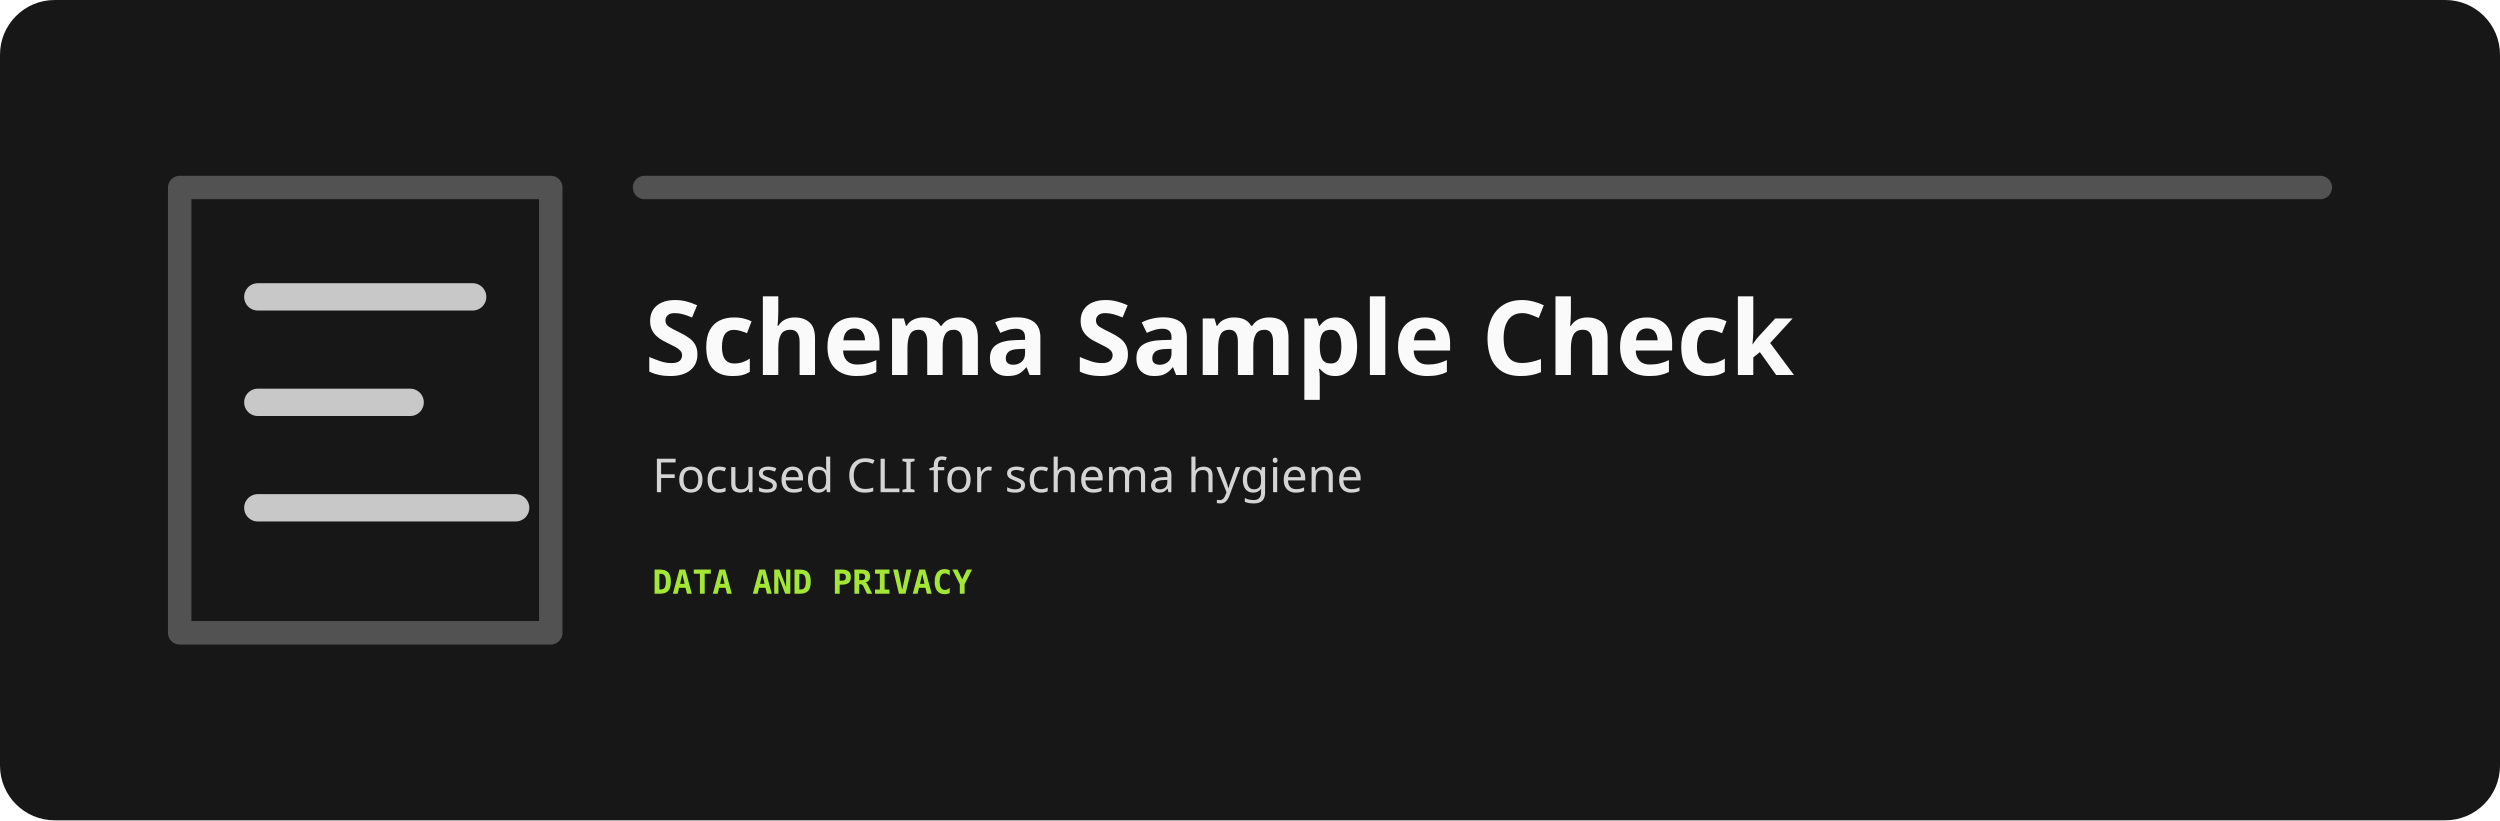
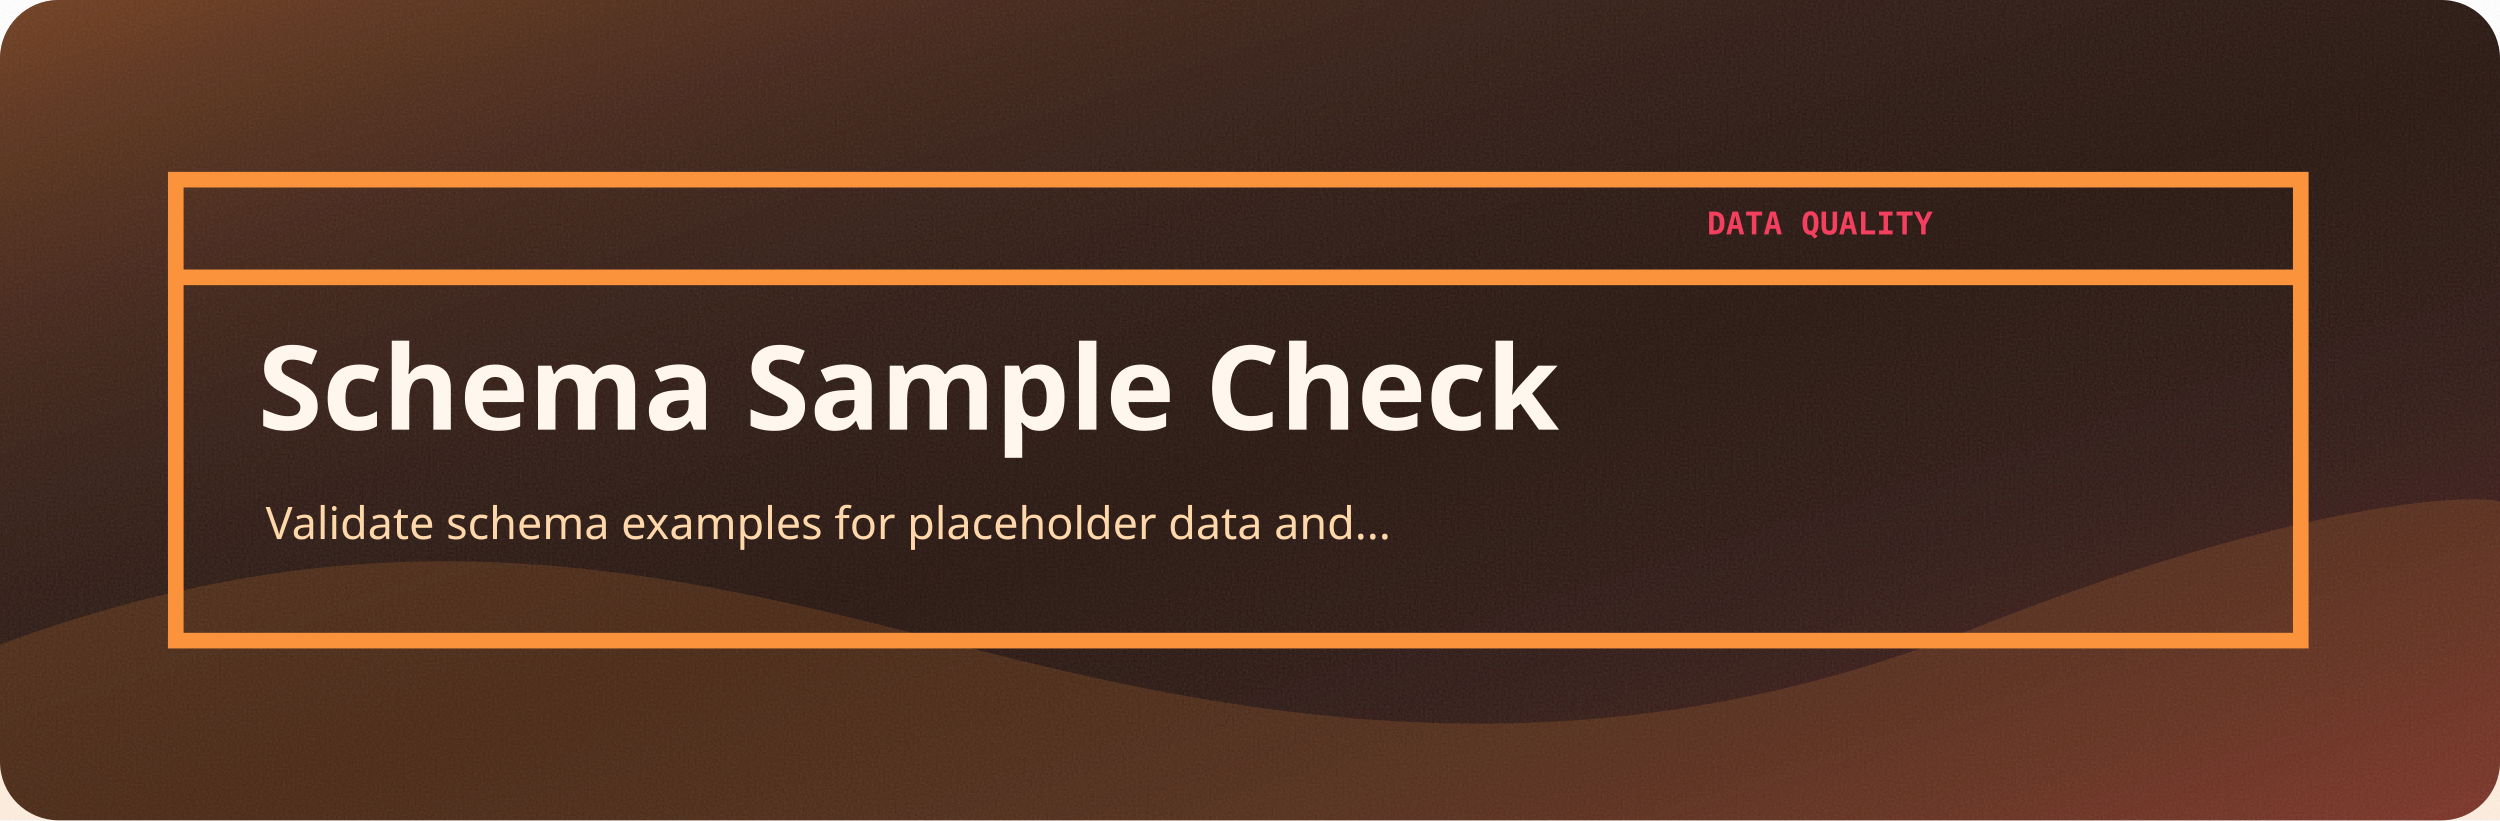
<svg xmlns="http://www.w3.org/2000/svg" width="1280" height="420" viewBox="0 0 1280 420" fill="none" role="img" aria-label="Schema Sample Check cover">
-   <rect width="1280" height="420" rx="28" fill="#171717" />
-   <path d="M92 96h190v228H92zM330 96h858" stroke="#525252" stroke-width="12" stroke-linecap="round" stroke-linejoin="round" />
-   <path d="M132 152h110M132 206h78M132 260h132" stroke="#fafafa" stroke-width="14" stroke-linecap="round" opacity=".78" />
-   <text x="330" y="192" fill="#fafafa" font-family="Plus Jakarta Sans, ui-sans-serif, system-ui" font-size="53" font-weight="850">Schema Sample Check</text>
-   <text x="334" y="252" fill="#d4d4d4" font-family="Plus Jakarta Sans, ui-sans-serif, system-ui" font-size="24">Focused CLI for schema hygiene</text>
-   <text x="334" y="304" fill="#a3e635" font-family="ui-monospace, SFMono-Regular, Menlo, monospace" font-size="17" font-weight="700">DATA AND PRIVACY</text>
+   <defs>
+     <linearGradient id="g" x1="0" x2="1" y1="0" y2="1">
+       <stop offset="0" stop-color="#fb923c" stop-opacity=".34" />
+       <stop offset=".54" stop-color="#2a1711" stop-opacity="0" />
+       <stop offset="1" stop-color="#f43f5e" stop-opacity=".30" />
+     </linearGradient>
+     <filter id="grain" x="-20%" y="-20%" width="140%" height="140%">
+       <feTurbulence type="fractalNoise" baseFrequency=".85" numOctaves="2" seed="23" result="noise" />
+       <feColorMatrix type="saturate" values="0" />
+       <feComponentTransfer>
+         <feFuncA type="table" tableValues="0 .10" />
+       </feComponentTransfer>
+       <feBlend mode="soft-light" in2="SourceGraphic" />
+     </filter>
+   </defs>
+   <rect width="1280" height="420" rx="30" fill="#2a1711" />
+   <rect width="1280" height="420" rx="30" fill="url(#g)" filter="url(#grain)" />
+   <path d="M0 330c190-70 330-42 490 0s328 68 520-8 278-68 270-64v162H0z" fill="#fb923c" opacity=".16" />
+   <path d="M90 92h1088v236H90z" fill="none" stroke="#fb923c" stroke-width="8" />
+   <path d="M90 142h1088" stroke="#fb923c" stroke-width="8" />
+   <text x="132" y="220" fill="#fff7ed" font-family="Sora, ui-sans-serif, system-ui" font-size="60" font-weight="850">Schema Sample Check</text>
+   <text x="136" y="276" fill="#fed7aa" font-family="Sora, ui-sans-serif, system-ui" font-size="23">Validate schema examples for placeholder data and...</text>
+   <text x="874" y="120" fill="#f43f5e" font-family="ui-monospace, SFMono-Regular, Menlo, monospace" font-size="16" font-weight="800">DATA QUALITY</text>
</svg>
